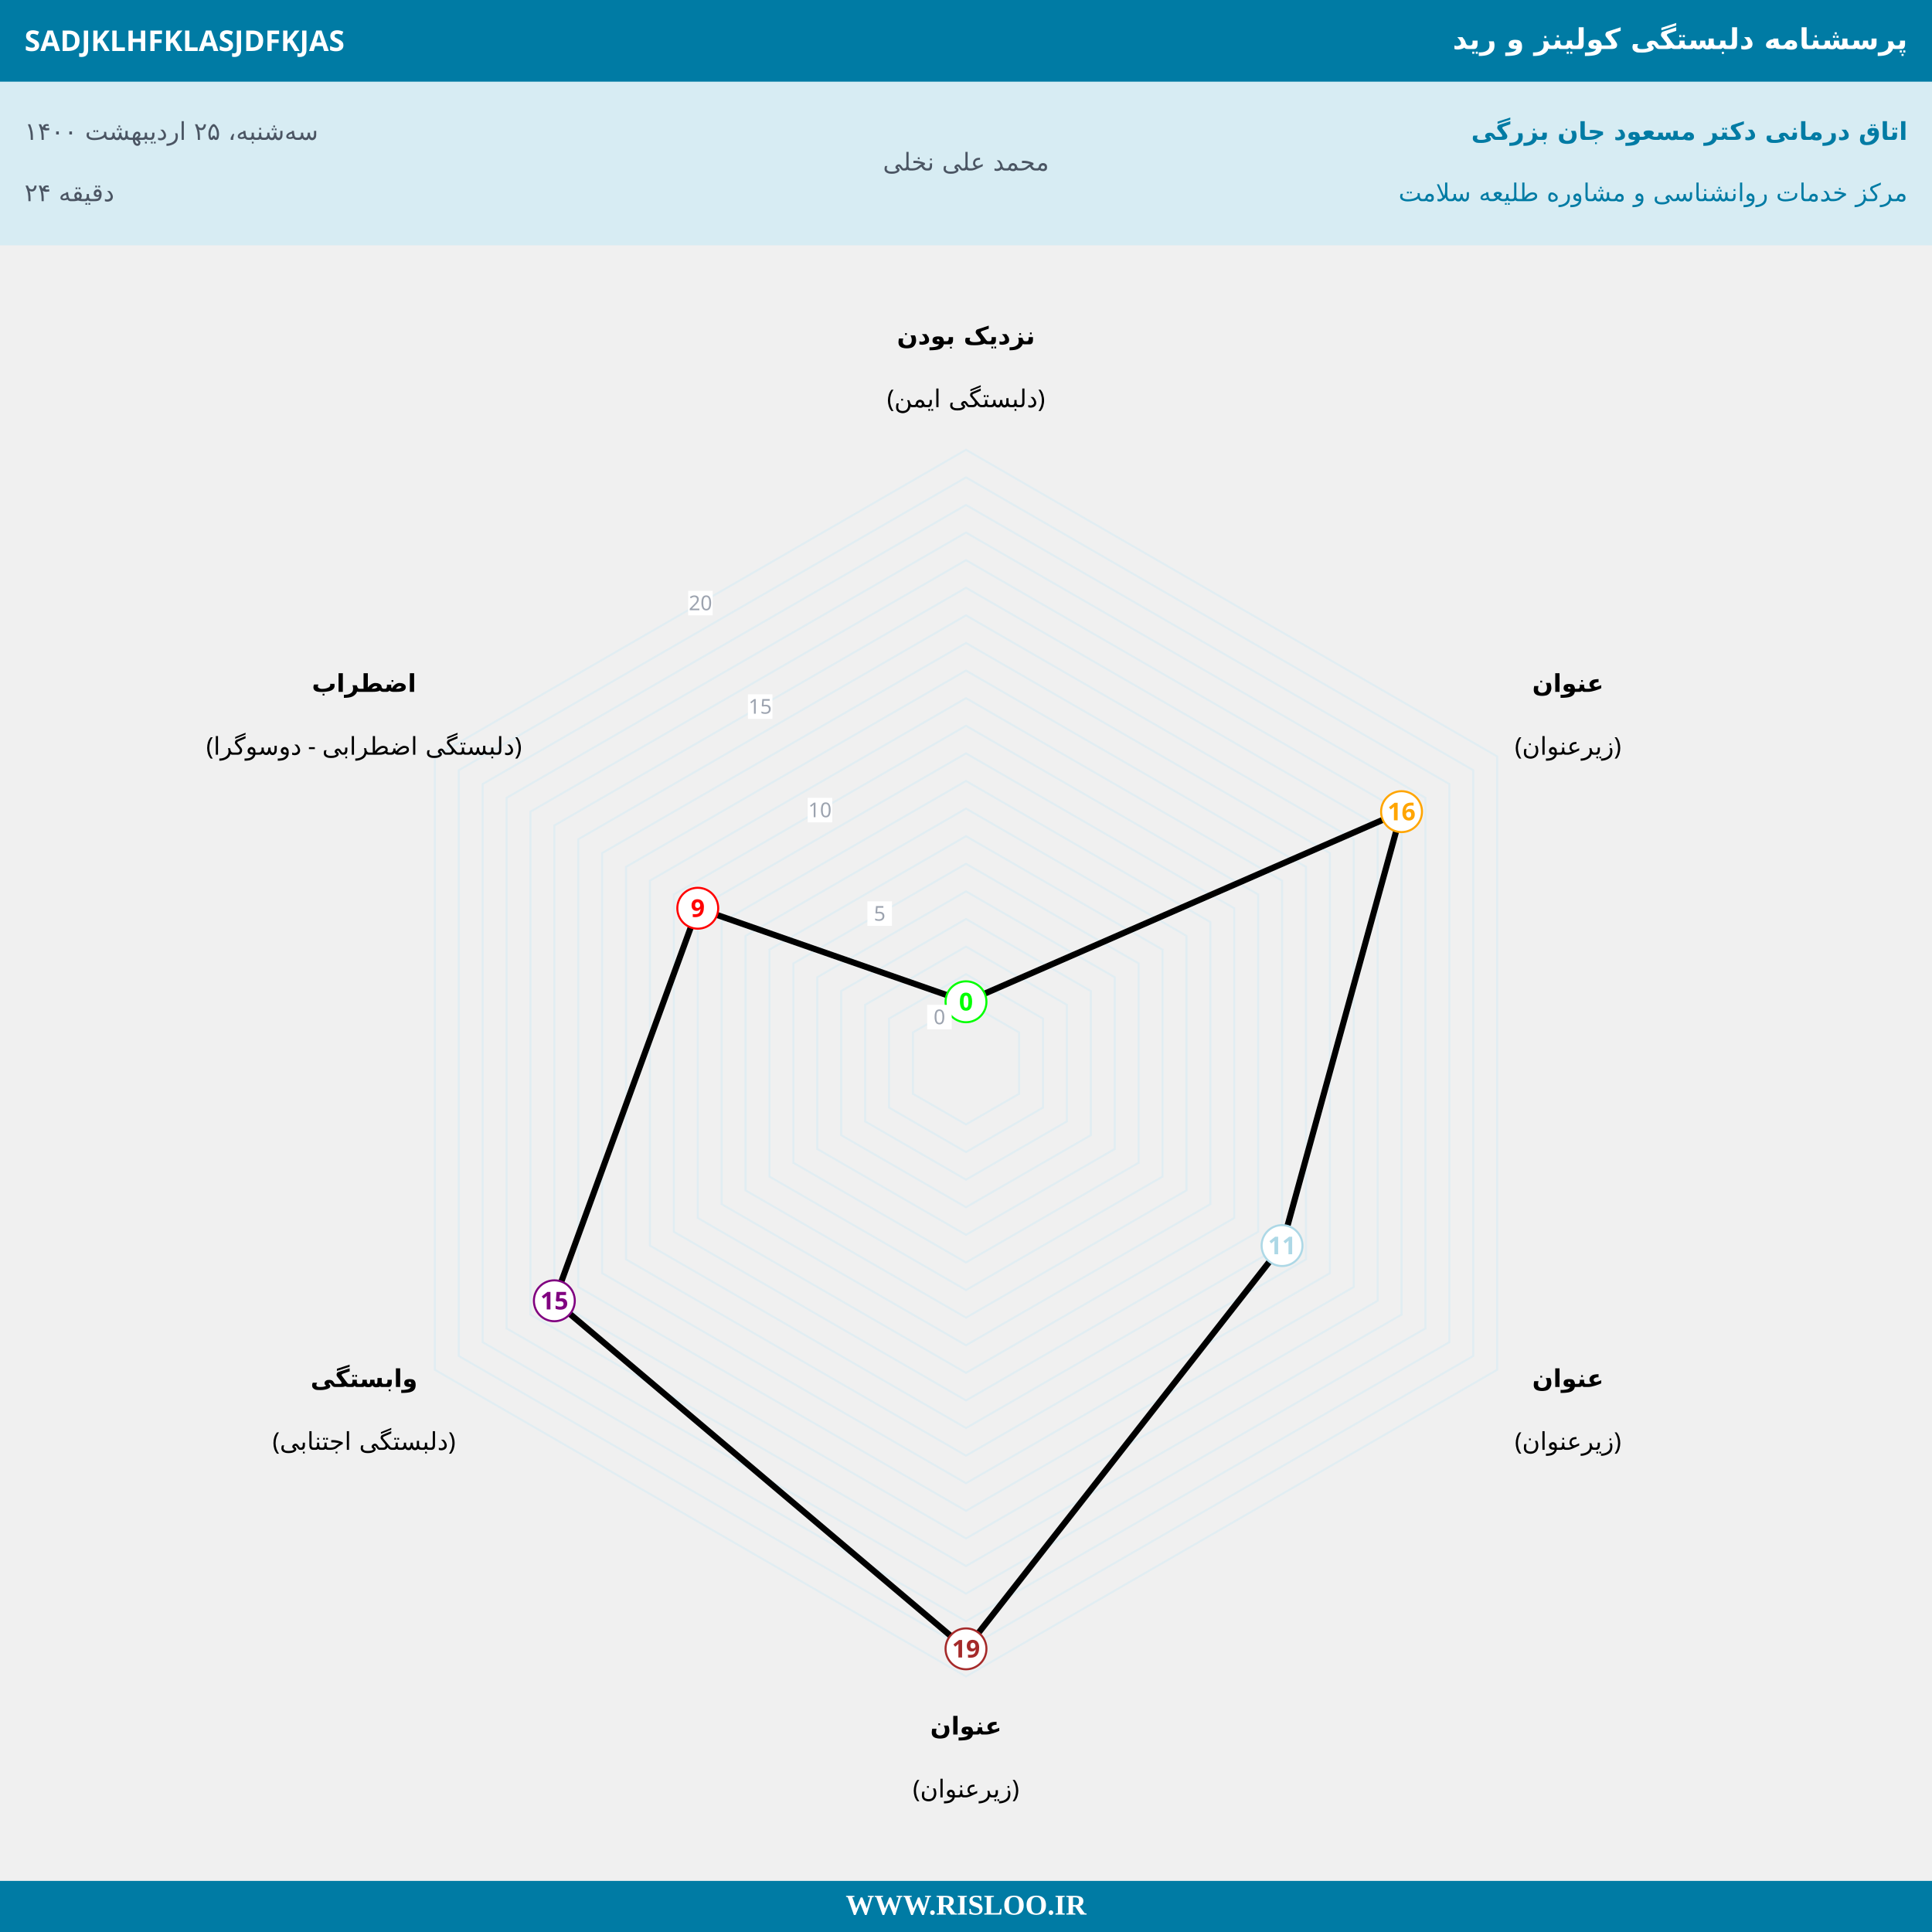
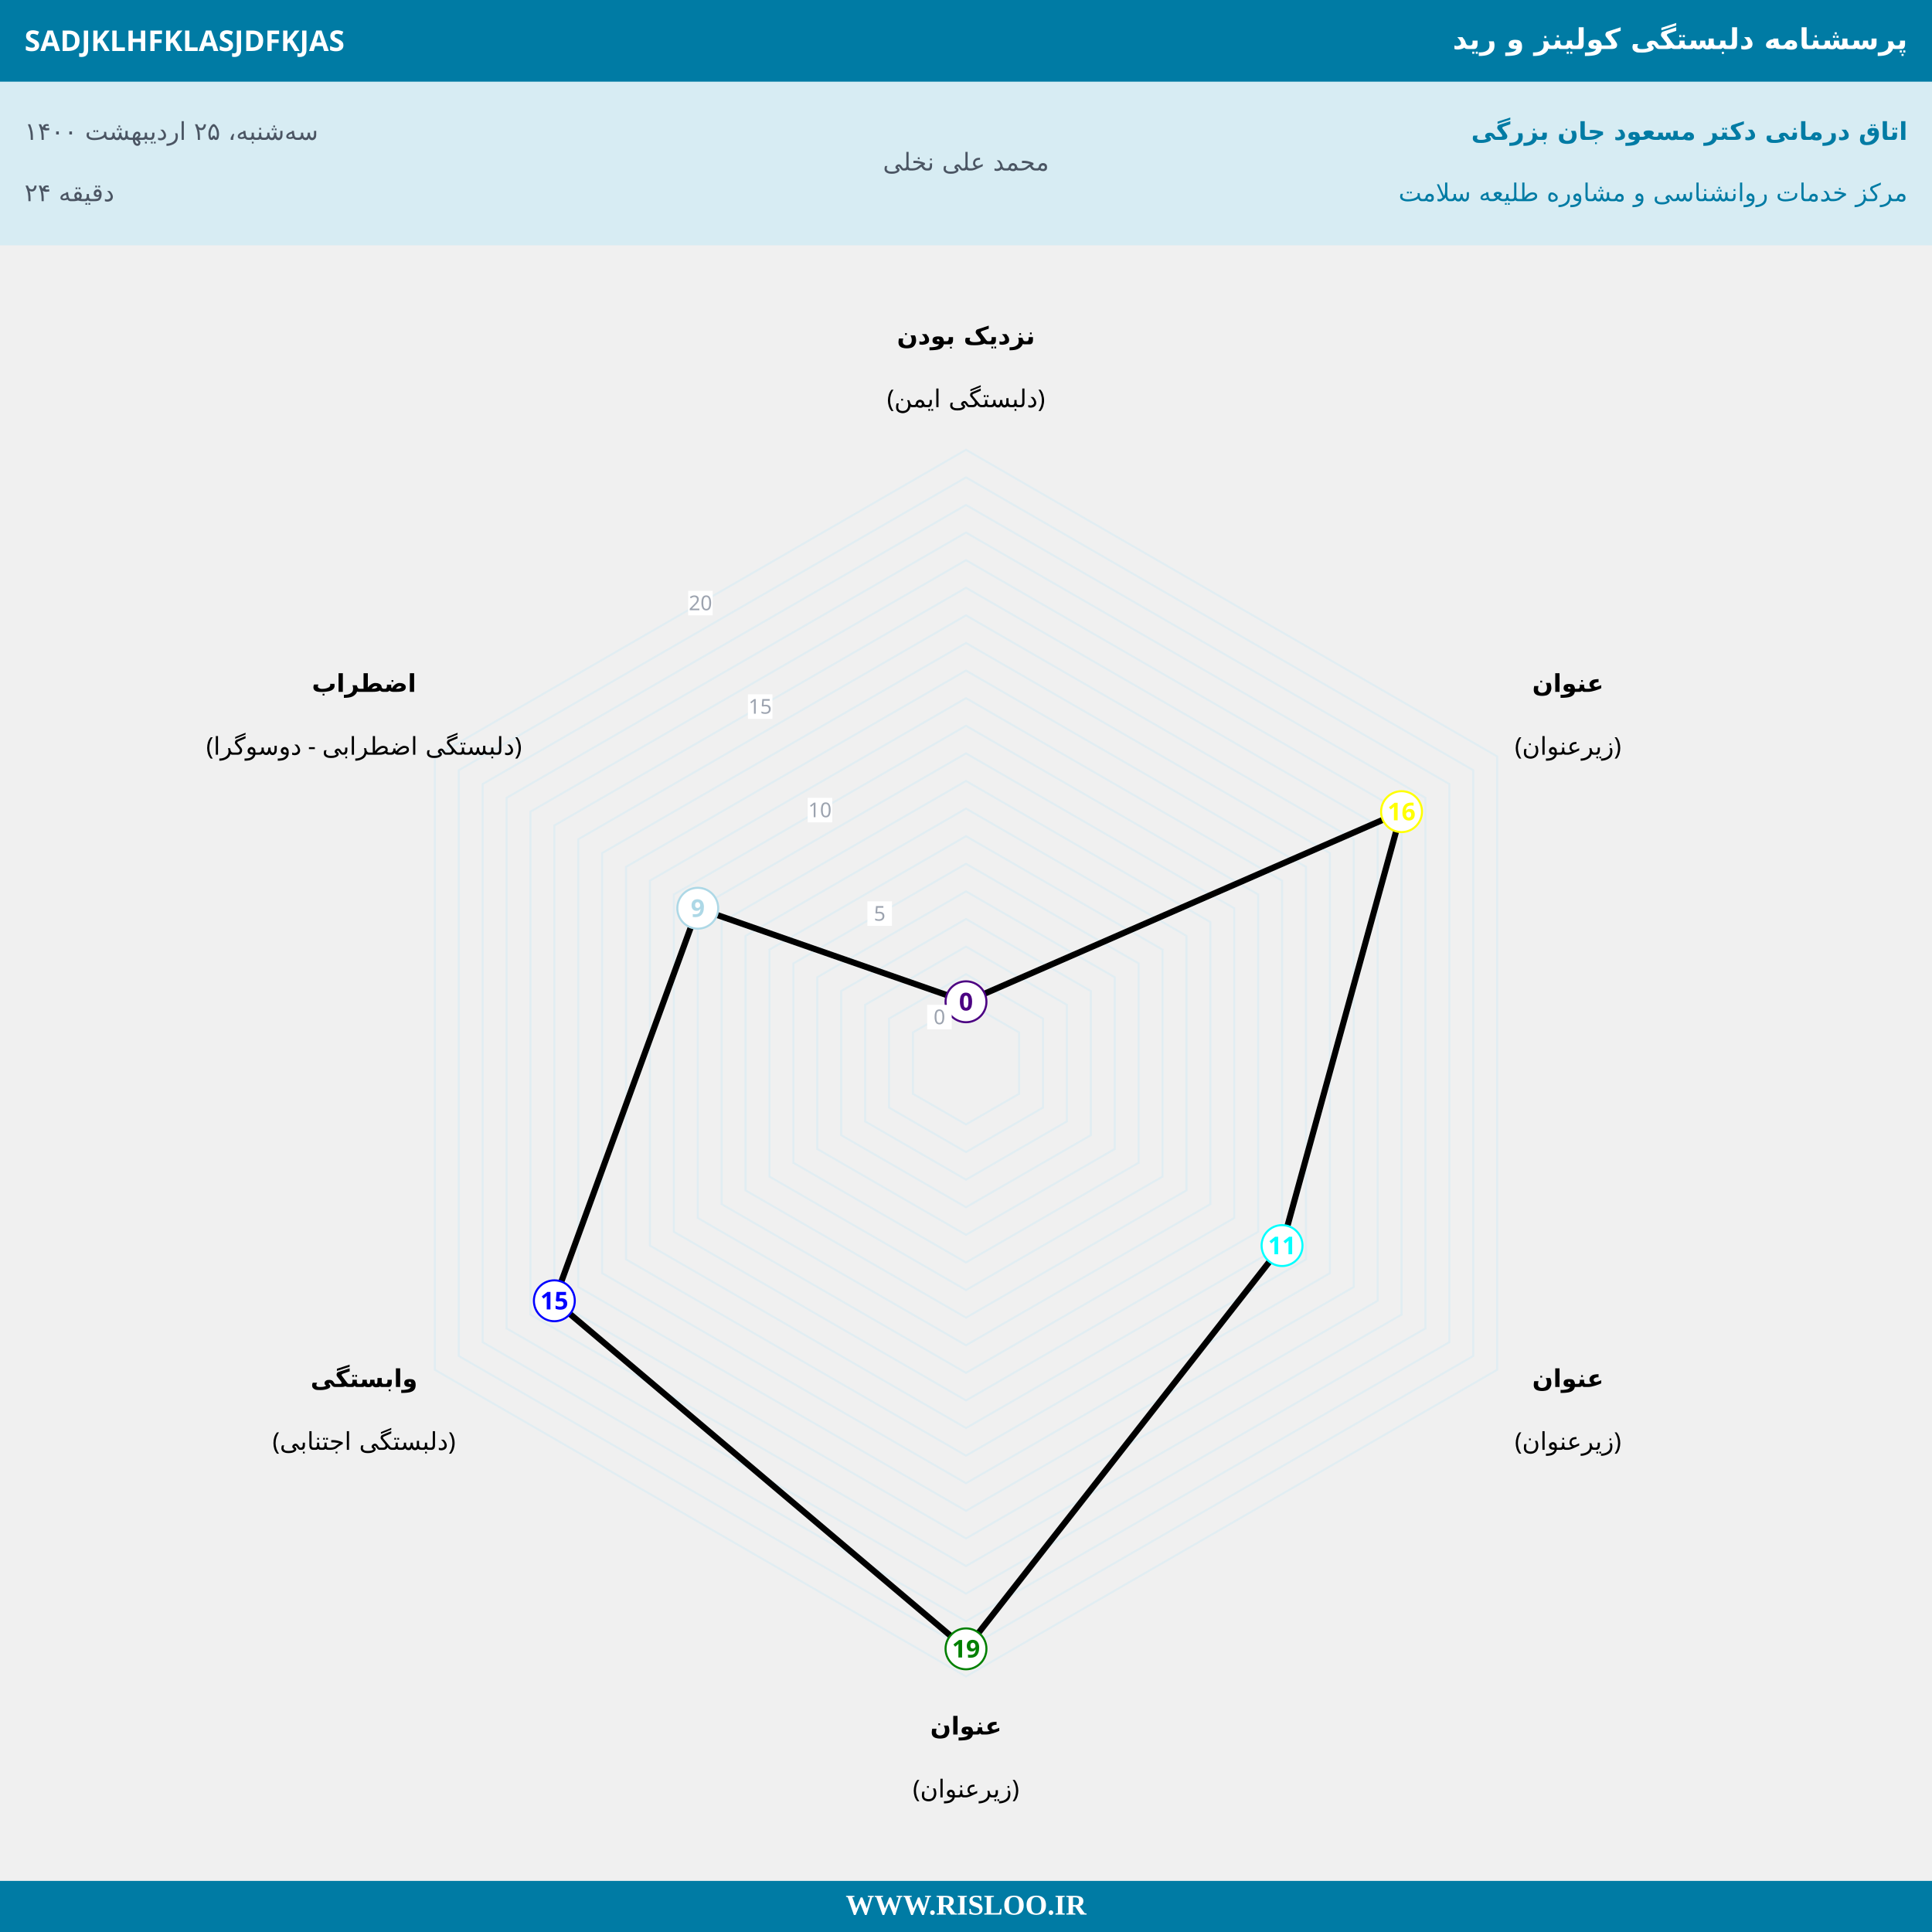
<svg xmlns="http://www.w3.org/2000/svg" version="1.1" width="945" height="945">
  <style>
    @font-face {
  font-family: Dana-fanum;
  font-style: normal;
  font-weight: normal;
  src: url('https://api.risloo.ir/fonts/Dana/eot/dana-fanum-regular.eot');
  src: url('https://api.risloo.ir/fonts/Dana/eot/dana-fanum-regular.eot?#iefix') format('embedded-opentype'),
   url('https://api.risloo.ir/fonts/Dana/woff2/dana-fanum-regular.woff2') format('woff2'),
   url('https://api.risloo.ir/fonts/Dana/woff/dana-fanum-regular.woff') format('woff');
}
@font-face {
  font-family: Dana;
  font-style: normal;
  font-weight: normal;
  src: url('https://api.risloo.ir/fonts/Dana/eot/dana-regular.eot');
  src: url('https://api.risloo.ir/fonts/Dana/eot/dana-regular.eot?#iefix') format('embedded-opentype'),
   url('https://api.risloo.ir/fonts/Dana/woff2/dana-regular.woff2') format('woff2'),
   url('https://api.risloo.ir/fonts/Dana/woff/dana-regular.woff') format('woff');
}  </style>
  <g font-family="iransans">
    <g fill="white" font-weight="bold" font-size="14">
      <rect x="0" y="0" width="100%" height="40" fill="#007BA4" />
      <text x="100%" y="20" transform="translate(-12, 0)" text-anchor="end" dominant-baseline="middle">پرسشنامه دلبستگی کولینز و رید</text>
      <text x="0" y="20" transform="translate(+12, 0)" text-anchor="start" dominant-baseline="middle">SADJKLHFKLASJDFKJAS</text>
    </g>
    <g transform="translate(0, 40)" fill="#4B5563">
      <rect x="0" y="0" width="100%" height="80" fill="#D7ECF3" />
      <g fill="#007BA4">
        <text x="100%" y="40" transform="translate(-12, -15)" font-weight="bold" text-anchor="end" dominant-baseline="middle">اتاق درمانی دکتر مسعود جان بزرگی</text>
        <text x="100%" y="40" transform="translate(-12, +15)" font-weight="normal" text-anchor="end" dominant-baseline="middle">مرکز خدمات روانشناسی و مشاوره طلیعه سلامت</text>
      </g>
      <g fill="#4B5563" font-weight="normal">
        <text x="50%" y="40" transform="translate(0, 0)" text-anchor="middle" dominant-baseline="middle">محمد علی نخلی</text>
        <text x="0" y="40" transform="translate(+12, -15)" text-anchor="start" dominant-baseline="middle">سه‌شنبه، ۲۵ اردیبهشت ۱۴۰۰</text>
        <text x="0" y="40" transform="translate(+12, +15)" text-anchor="start" dominant-baseline="middle">۲۴ دقیقه</text>
      </g>
    </g>
  </g>
  <g transform="translate(72.5, 120)">
    <g fill="transparent" stroke="#E1EDF2">
      <path d="M 400 100 L 140.19 250 L 140.19 550 L 400 700 L 659.81 550 L 659.81 250 Z" />
      <path d="M 400 113.5 L 151.88 256.75 L 151.88 543.25 L 400 686.5 L 648.12 543.25 L 648.12 256.75 Z" />
      <path d="M 400 127 L 163.58 263.5 L 163.58 536.5 L 400 673 L 636.42 536.5 L 636.42 263.5 Z" />
      <path d="M 400 140.5 L 175.27 270.25 L 175.27 529.75 L 400 659.5 L 624.73 529.75 L 624.73 270.25 Z" />
      <path d="M 400 154 L 186.96 277 L 186.96 523 L 400 646 L 613.04 523 L 613.04 277 Z" />
      <path d="M 400 167.5 L 198.65 283.75 L 198.65 516.25 L 400 632.5 L 601.35 516.25 L 601.35 283.75 Z" />
      <path d="M 400 181 L 210.34 290.5 L 210.34 509.5 L 400 619 L 589.66 509.5 L 589.66 290.5 Z" />
      <path d="M 400 194.5 L 222.03 297.25 L 222.03 502.75 L 400 605.5 L 577.97 502.75 L 577.97 297.25 Z" />
      <path d="M 400 208 L 233.72 304 L 233.72 496 L 400 592 L 566.28 496 L 566.28 304 Z" />
      <path d="M 400 221.5 L 245.41 310.75 L 245.41 489.25 L 400 578.5 L 554.59 489.25 L 554.59 310.75 Z" />
      <path d="M 400 235 L 257.11 317.5 L 257.11 482.5 L 400 565 L 542.89 482.5 L 542.89 317.5 Z" />
      <path d="M 400 248.5 L 268.8 324.25 L 268.8 475.75 L 400 551.5 L 531.2 475.75 L 531.2 324.25 Z" />
      <path d="M 400 262 L 280.49 331 L 280.49 469 L 400 538 L 519.51 469 L 519.51 331 Z" />
      <path d="M 400 275.5 L 292.18 337.75 L 292.18 462.25 L 400 524.5 L 507.82 462.25 L 507.82 337.75 Z" />
      <path d="M 400 289 L 303.87 344.5 L 303.87 455.5 L 400 511 L 496.13 455.5 L 496.13 344.5 Z" />
      <path d="M 400 302.5 L 315.56 351.25 L 315.56 448.75 L 400 497.5 L 484.44 448.75 L 484.44 351.25 Z" />
      <path d="M 400 316 L 327.25 358 L 327.25 442 L 400 484 L 472.75 442 L 472.75 358 Z" />
      <path d="M 400 329.5 L 338.95 364.75 L 338.95 435.25 L 400 470.5 L 461.05 435.25 L 461.05 364.75 Z" />
      <path d="M 400 343 L 350.64 371.5 L 350.64 428.5 L 400 457 L 449.36 428.5 L 449.36 371.5 Z" />
      <path d="M 400 356.5 L 362.33 378.25 L 362.33 421.75 L 400 443.5 L 437.67 421.75 L 437.67 378.25 Z" />
      <path d="M 400 370 L 374.02 385 L 374.02 415 L 400 430 L 425.98 415 L 425.98 385 Z" />
    </g>
    <g fill="transparent" stroke="black" stroke-width="3">
      <path d="M 400 370 L 268.8 324.25 L 198.65 516.25 L 400 686.5 L 554.59 489.25 L 613.04 277 Z" />
    </g>
    <g fill="white">
-       <circle cx="400" cy="370" r="10" stroke="lime" stroke-width="1" />
-       <text x="400" y="370" font-size="12" font-weight="bold" font-family="Dana-fanum" text-anchor="middle" dominant-baseline="middle" fill="lime">0</text>
-       <circle cx="268.8" cy="324.25" r="10" stroke="red" stroke-width="1" />
-       <text x="268.8" y="324.25" font-size="12" font-weight="bold" font-family="Dana-fanum" text-anchor="middle" dominant-baseline="middle" fill="red">9</text>
-       <circle cx="198.65" cy="516.25" r="10" stroke="purple" stroke-width="1" />
-       <text x="198.65" y="516.25" font-size="12" font-weight="bold" font-family="Dana-fanum" text-anchor="middle" dominant-baseline="middle" fill="purple">15</text>
-       <circle cx="400" cy="686.5" r="10" stroke="brown" stroke-width="1" />
-       <text x="400" y="686.5" font-size="12" font-weight="bold" font-family="Dana-fanum" text-anchor="middle" dominant-baseline="middle" fill="brown">19</text>
-       <circle cx="554.59" cy="489.25" r="10" stroke="lightBlue" stroke-width="1" />
-       <text x="554.59" y="489.25" font-size="12" font-weight="bold" font-family="Dana-fanum" text-anchor="middle" dominant-baseline="middle" fill="lightBlue">11</text>
-       <circle cx="613.04" cy="277" r="10" stroke="orange" stroke-width="1" />
-       <text x="613.04" y="277" font-size="12" font-weight="bold" font-family="Dana-fanum" text-anchor="middle" dominant-baseline="middle" fill="orange">16</text>
+       <circle cx="400" cy="370" r="10" stroke="indigo" stroke-width="1" />
+       <text x="400" y="370" font-size="12" font-weight="bold" font-family="Dana-fanum" text-anchor="middle" dominant-baseline="middle" fill="indigo">0</text>
+       <circle cx="268.8" cy="324.25" r="10" stroke="lightBlue" stroke-width="1" />
+       <text x="268.8" y="324.25" font-size="12" font-weight="bold" font-family="Dana-fanum" text-anchor="middle" dominant-baseline="middle" fill="lightBlue">9</text>
+       <circle cx="198.65" cy="516.25" r="10" stroke="blue" stroke-width="1" />
+       <text x="198.65" y="516.25" font-size="12" font-weight="bold" font-family="Dana-fanum" text-anchor="middle" dominant-baseline="middle" fill="blue">15</text>
+       <circle cx="400" cy="686.5" r="10" stroke="green" stroke-width="1" />
+       <text x="400" y="686.5" font-size="12" font-weight="bold" font-family="Dana-fanum" text-anchor="middle" dominant-baseline="middle" fill="green">19</text>
+       <circle cx="554.59" cy="489.25" r="10" stroke="cyan" stroke-width="1" />
+       <text x="554.59" y="489.25" font-size="12" font-weight="bold" font-family="Dana-fanum" text-anchor="middle" dominant-baseline="middle" fill="cyan">11</text>
+       <circle cx="613.04" cy="277" r="10" stroke="yellow" stroke-width="1" />
+       <text x="613.04" y="277" font-size="12" font-weight="bold" font-family="Dana-fanum" text-anchor="middle" dominant-baseline="middle" fill="yellow">16</text>
    </g>
    <g>
      <text x="400" y="60" transform="translate(0, -15)" font-size="12" font-family="Dana" font-weight="bold" text-anchor="middle" dominant-baseline="middle" fill="black">نزدیک بودن</text>
      <text x="400" y="60" transform="translate(0, +15)" font-size="12" font-family="Dana" text-anchor="middle" dominant-baseline="middle" fill="black">(دلبستگی ایمن)</text>
      <text x="105.55" y="230" transform="translate(0, -15)" font-size="12" font-family="Dana" font-weight="bold" text-anchor="middle" dominant-baseline="middle" fill="black">اضطراب</text>
      <text x="105.55" y="230" transform="translate(0, +15)" font-size="12" font-family="Dana" text-anchor="middle" dominant-baseline="middle" fill="black">(دلبستگی اضطرابی - دوسوگرا)</text>
      <text x="105.55" y="570" transform="translate(0, -15)" font-size="12" font-family="Dana" font-weight="bold" text-anchor="middle" dominant-baseline="middle" fill="black">وابستگی</text>
      <text x="105.55" y="570" transform="translate(0, +15)" font-size="12" font-family="Dana" text-anchor="middle" dominant-baseline="middle" fill="black">(دلبستگی اجتنابی)</text>
      <text x="400" y="740" transform="translate(0, -15)" font-size="12" font-family="Dana" font-weight="bold" text-anchor="middle" dominant-baseline="middle" fill="black">عنوان</text>
      <text x="400" y="740" transform="translate(0, +15)" font-size="12" font-family="Dana" text-anchor="middle" dominant-baseline="middle" fill="black">(زیرعنوان)</text>
      <text x="694.45" y="570" transform="translate(0, -15)" font-size="12" font-family="Dana" font-weight="bold" text-anchor="middle" dominant-baseline="middle" fill="black">عنوان</text>
      <text x="694.45" y="570" transform="translate(0, +15)" font-size="12" font-family="Dana" text-anchor="middle" dominant-baseline="middle" fill="black">(زیرعنوان)</text>
      <text x="694.45" y="230" transform="translate(0, -15)" font-size="12" font-family="Dana" font-weight="bold" text-anchor="middle" dominant-baseline="middle" fill="black">عنوان</text>
      <text x="694.45" y="230" transform="translate(0, +15)" font-size="12" font-family="Dana" text-anchor="middle" dominant-baseline="middle" fill="black">(زیرعنوان)</text>
    </g>
    <g>
      <rect x="387.01" y="377.5" width="12" height="12" transform="translate(-6,-6)" fill="white" />
      <text x="387.01" y="377.5" font-size="10" font-family="Dana-fanum" text-anchor="middle" dominant-baseline="middle" fill="#9CA3AF">0</text>
      <rect x="357.78" y="326.87" width="12" height="12" transform="translate(-6,-6)" fill="white" />
      <text x="357.78" y="326.87" font-size="10" font-family="Dana-fanum" text-anchor="middle" dominant-baseline="middle" fill="#9CA3AF">5</text>
      <rect x="328.55" y="276.25" width="12" height="12" transform="translate(-6,-6)" fill="white" />
      <text x="328.55" y="276.25" font-size="10" font-family="Dana-fanum" text-anchor="middle" dominant-baseline="middle" fill="#9CA3AF">10</text>
      <rect x="299.32" y="225.62" width="12" height="12" transform="translate(-6,-6)" fill="white" />
      <text x="299.32" y="225.62" font-size="10" font-family="Dana-fanum" text-anchor="middle" dominant-baseline="middle" fill="#9CA3AF">15</text>
      <rect x="270.1" y="175" width="12" height="12" transform="translate(-6,-6)" fill="white" />
      <text x="270.1" y="175" font-size="10" font-family="Dana-fanum" text-anchor="middle" dominant-baseline="middle" fill="#9CA3AF">20</text>
    </g>
  </g>
  <g fill="white" font-weight="bold" font-size="14" transform="translate(0, 920)">
    <rect x="0" y="0" width="100%" height="25" fill="#007BA4" />
    <text x="50%" y="12.5" text-anchor="middle" dominant-baseline="middle">WWW.RISLOO.IR</text>
  </g>
</svg>
